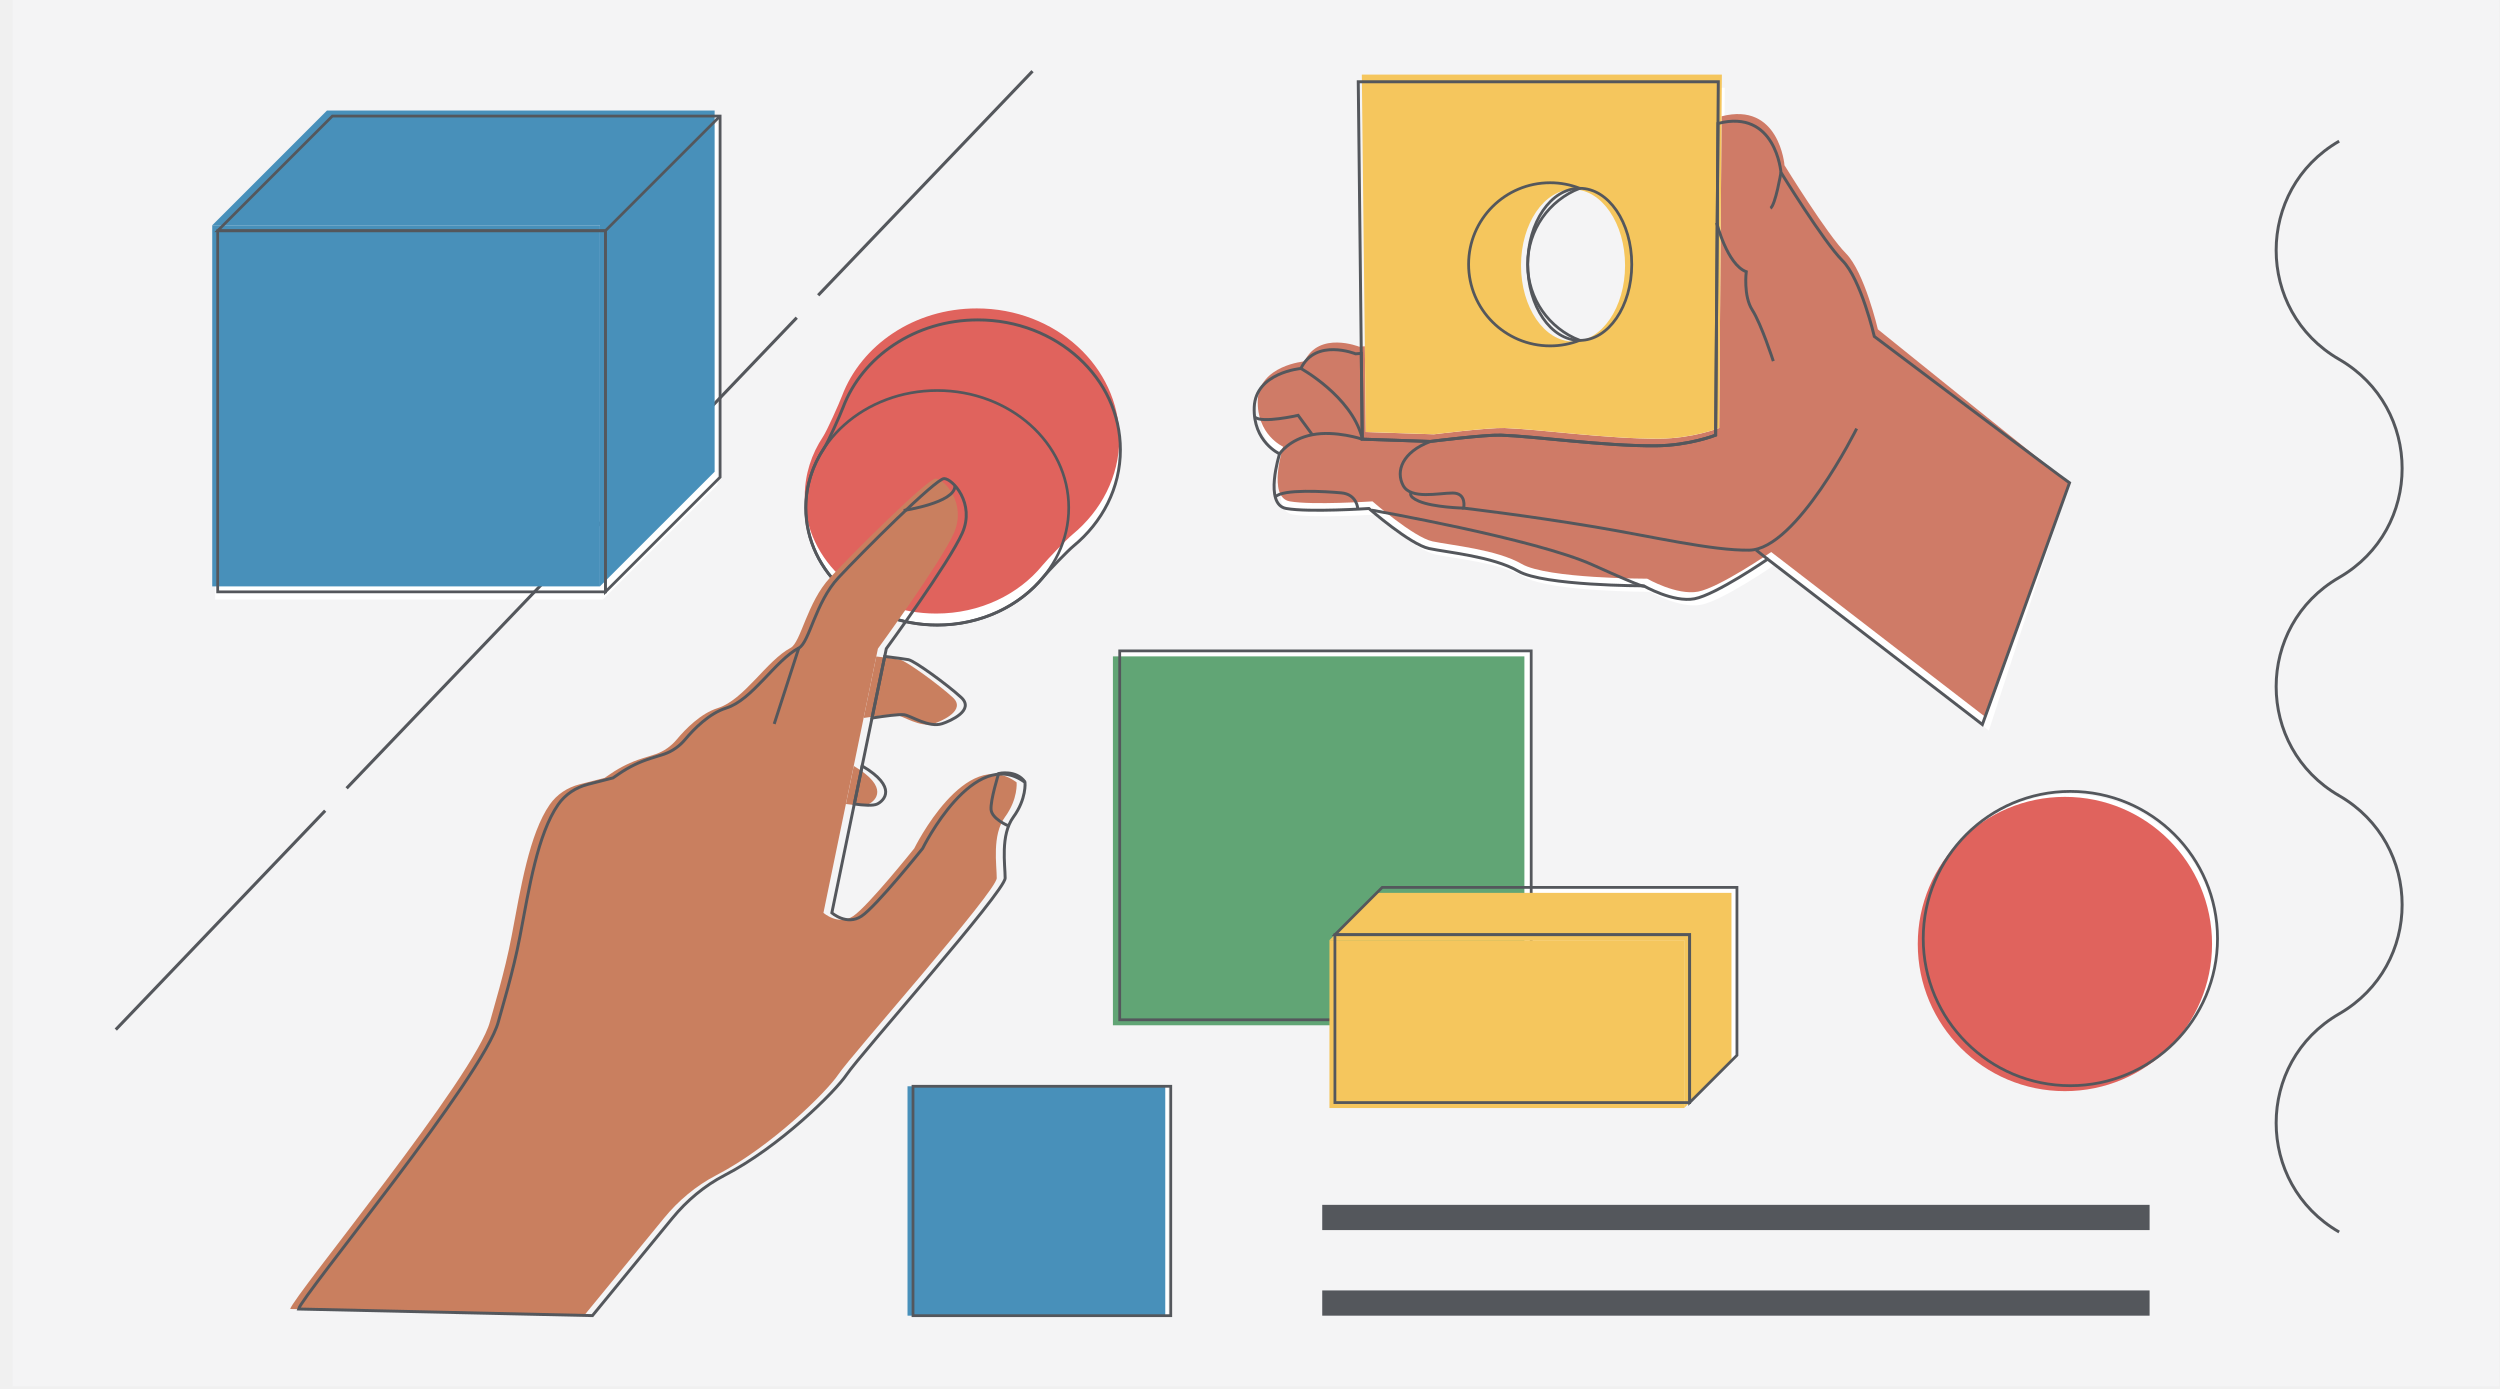
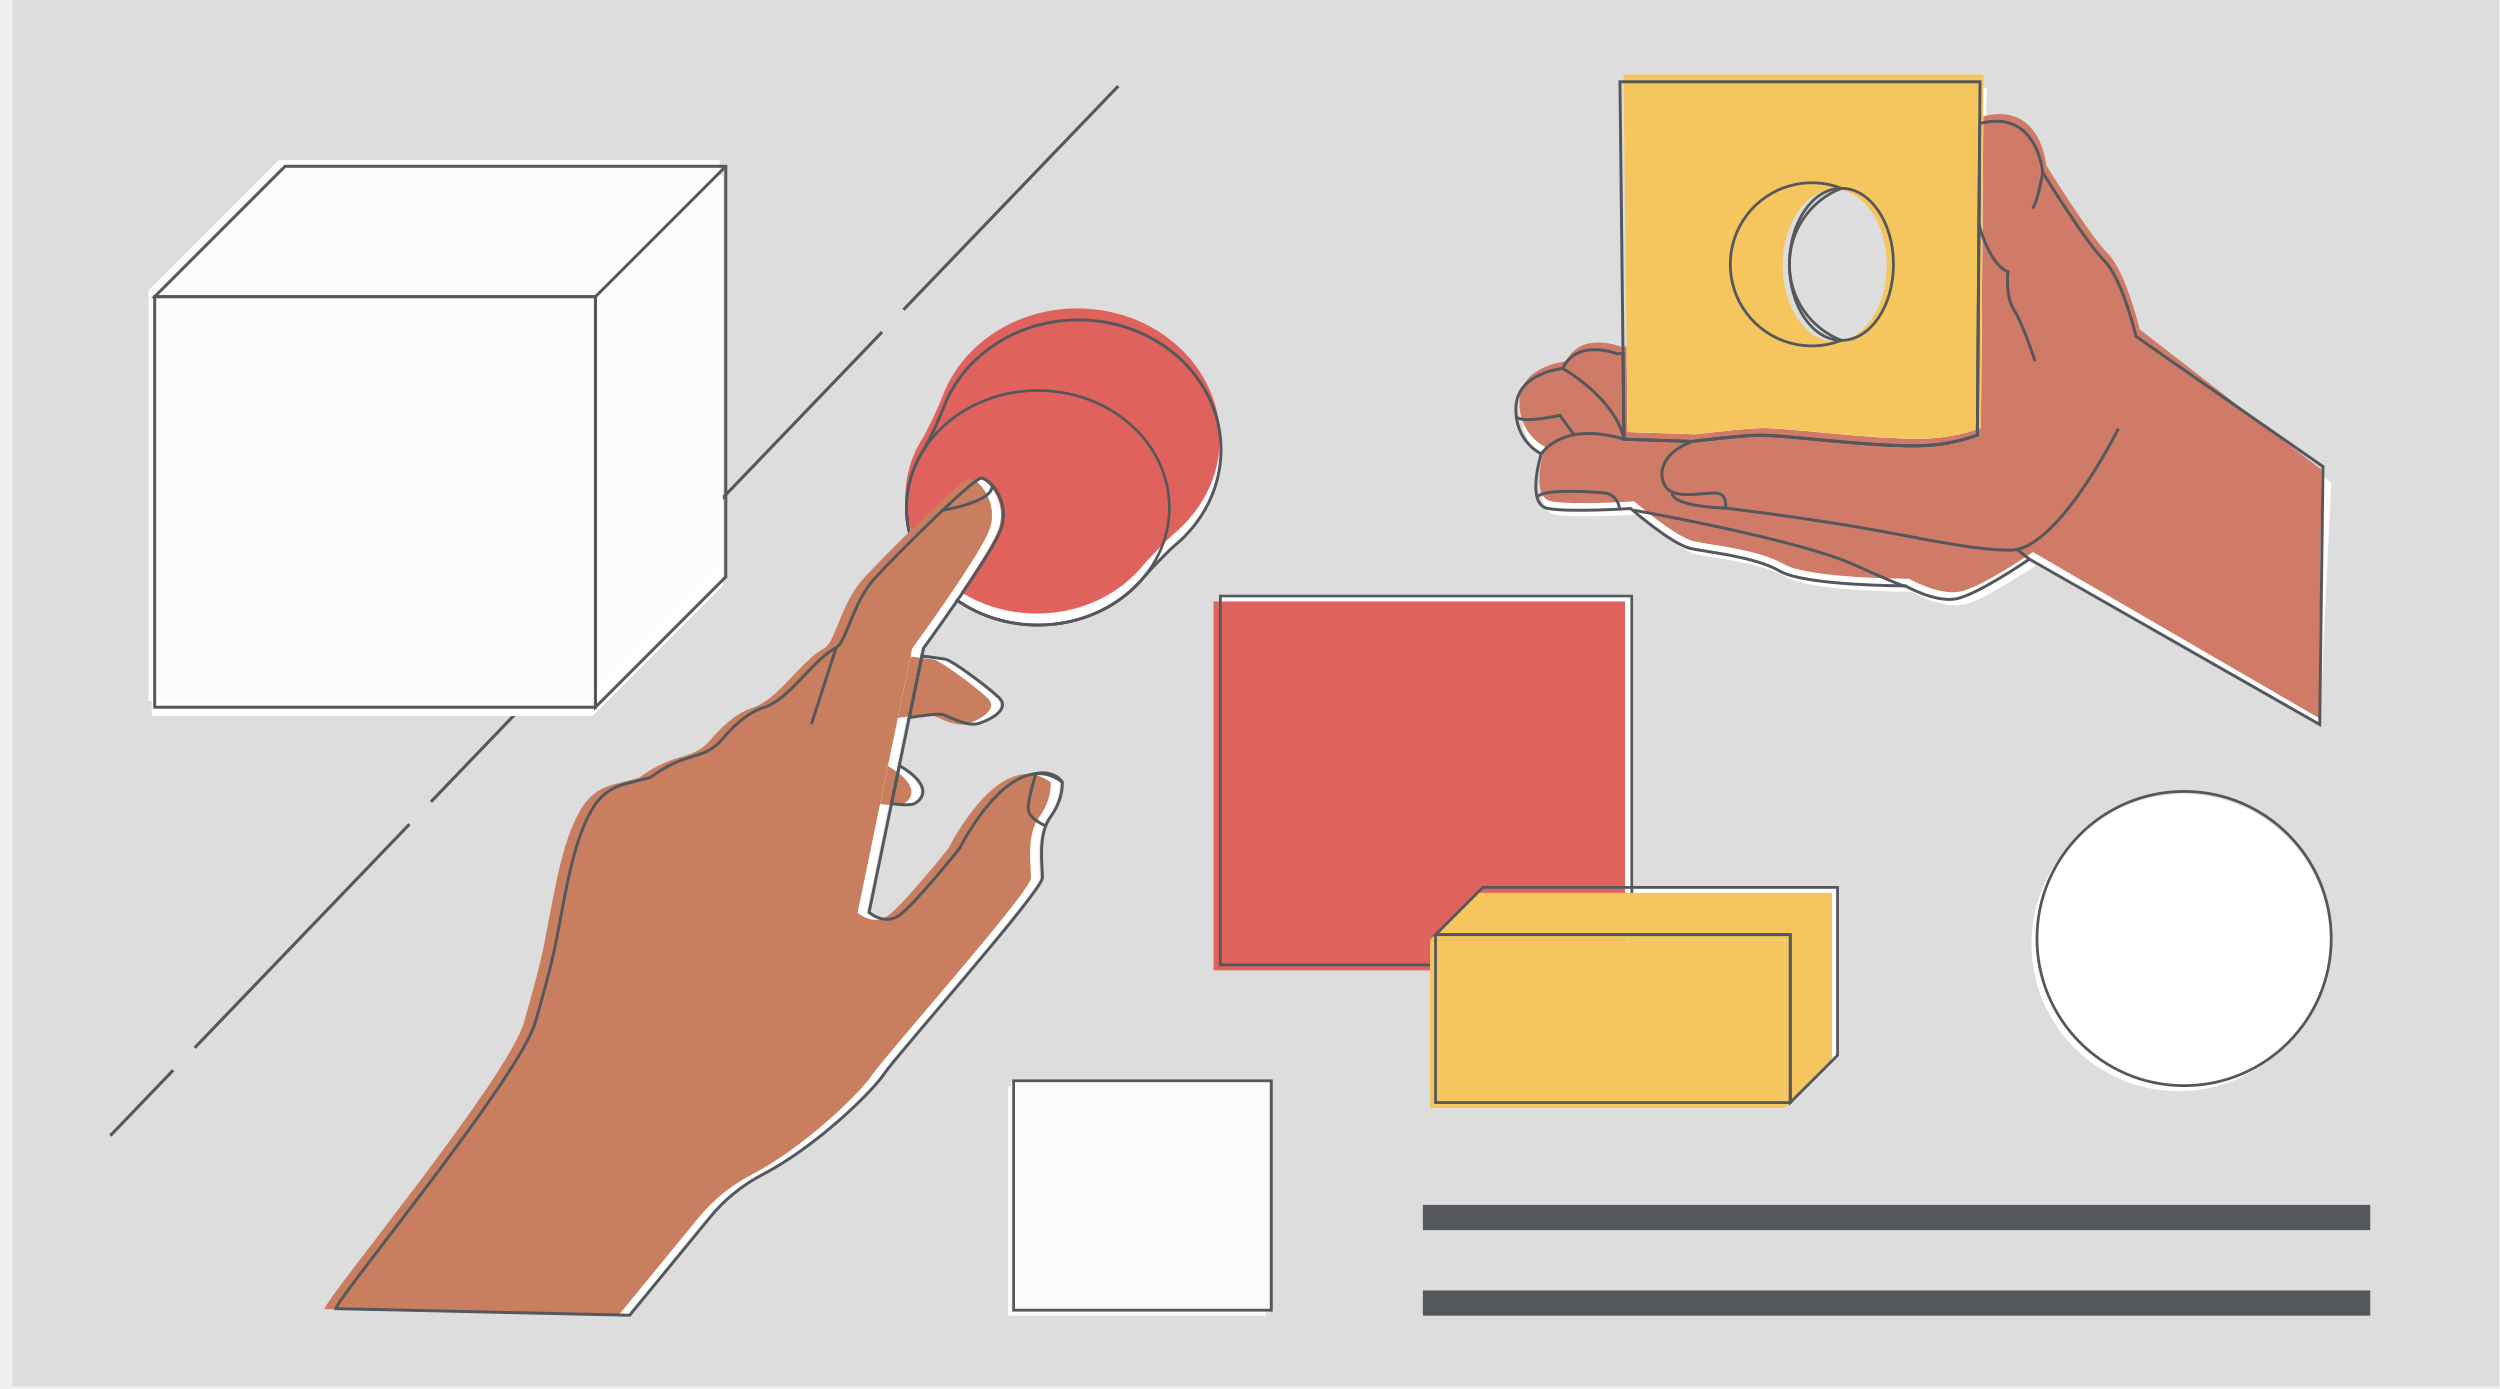
- <svg xmlns="http://www.w3.org/2000/svg" version="1.1" x="0px" y="0px" viewBox="0 0 841.89 467.72" style="enable-background:new 0 0 841.89 467.72;" xml:space="preserve">
-   <style type="text/css">
- 	.st0{fill:#F4F4F5;}
- 	.st1{fill:#FFFFFF;}
- 	.st2{fill:#61A575;}
- 	.st3{fill:none;stroke:#54575C;stroke-width:0.937;stroke-miterlimit:10;}
- 	.st4{fill:#4890BA;}
- 	.st5{fill:#F5C65D;}
- 	.st6{fill:#E0635D;}
- 	.st7{fill:none;stroke:#54575C;stroke-width:1.044;stroke-miterlimit:10;stroke-dasharray:104.428,10.443;}
- 	.st8{fill:#CF7B67;}
- 	.st9{fill:none;stroke:#54575C;stroke-width:0.998;stroke-miterlimit:10;}
- 	.st10{fill:none;stroke:#54575C;stroke-width:0.91;stroke-miterlimit:10;}
- 	.st11{fill:#C97F5F;}
- 	.st12{fill:#303038;}
- 	.st13{fill:#C3E1CC;}
- 	.st14{fill:none;stroke:#C3E1CC;stroke-width:1.012;stroke-miterlimit:10;}
- 	.st15{fill:#FFD600;}
- 	.st16{fill:#F7AB19;}
- 	.st17{fill:#C67F16;}
- 	.st18{fill:#FFEBC5;}
- 	.st19{fill:#E4C399;}
- 	.st20{fill:#36311C;}
- 	.st21{fill:none;stroke:#54575C;stroke-linejoin:round;stroke-miterlimit:10;}
- 	.st22{fill:#DCEFFA;}
- 	.st23{fill:none;stroke:#54575C;stroke-miterlimit:10;}
- 	.st24{fill:#235485;}
- 	.st25{fill:#F0EDE6;}
- 	.st26{fill:none;stroke:#FFB62E;stroke-width:1.299;stroke-miterlimit:10;}
- 	.st27{fill:#005EA2;}
- 	.st28{clip-path:url(#SVGID_2_);fill:none;}
- 	.st29{clip-path:url(#SVGID_2_);fill:#58B4FF;}
- 	.st30{clip-path:url(#SVGID_2_);}
- 	.st31{fill:none;stroke:#2491FF;stroke-width:1.283;stroke-miterlimit:10;}
- 	.st32{fill:#58B4FF;}
- 	.st33{fill:#CFE8FF;}
- 	.st34{fill:#0B4778;}
- 	.st35{fill:#E8F5FF;}
- 	.st36{fill:#2491FF;}
- 	.st37{opacity:0.28;fill:#2491FF;}
- 	.st38{clip-path:url(#SVGID_4_);fill:#E8F5FF;}
- 	.st39{clip-path:url(#SVGID_4_);fill:#58B4FF;}
- 	.st40{fill:none;}
- 	.st41{clip-path:url(#SVGID_2_);fill:#CFE8FF;}
- 	.st42{clip-path:url(#SVGID_2_);fill:#0B4778;}
- 	.st43{clip-path:url(#SVGID_2_);fill:none;stroke:#0B4778;stroke-width:2.566;stroke-miterlimit:10;}
- 	.st44{clip-path:url(#SVGID_2_);fill:#005EA2;}
- 	.st45{clip-path:url(#SVGID_2_);fill:none;stroke:#0B4778;stroke-width:1.283;stroke-miterlimit:10;}
- 	.st46{clip-path:url(#SVGID_2_);fill:#2491FF;}
- 	.st47{fill:#0076D6;}
- 	.st48{fill:#112F4E;}
- 	.st49{clip-path:url(#SVGID_6_);fill:#CFE8FF;}
- 	.st50{clip-path:url(#SVGID_6_);}
- 	.st51{fill:none;stroke:#2491FF;stroke-width:1.393;stroke-miterlimit:10;}
- 	.st52{opacity:0.43;fill:#005EA2;}
- 	.st53{fill:#2491FF;stroke:#A1D3FF;stroke-width:0.25;stroke-miterlimit:10;}
- 	.st54{fill:none;stroke:#54575C;stroke-width:1.066;stroke-miterlimit:10;}
- 	.st55{fill:#54575C;}
- 	.st56{fill:none;stroke:#DCEFFA;stroke-width:2.377;stroke-linecap:round;stroke-linejoin:round;stroke-miterlimit:10;}
- 	.st57{fill:#54575C;stroke:#DCEFFA;stroke-width:0.266;stroke-miterlimit:10;}
- 	.st58{fill:#F0A58B;}
- 	.st59{clip-path:url(#SVGID_8_);}
- 	.st60{clip-path:url(#SVGID_8_);fill:#54575C;}
- 	.st61{clip-path:url(#SVGID_10_);fill:#FFFFFF;}
- 	.st62{clip-path:url(#SVGID_10_);}
- 	.st63{clip-path:url(#SVGID_10_);fill:#54575C;}
- 	.st64{clip-path:url(#SVGID_10_);fill:none;stroke:#54575C;stroke-width:1.066;stroke-miterlimit:10;}
- 	.st65{clip-path:url(#SVGID_10_);fill:none;stroke:#54575C;stroke-width:3.197;stroke-miterlimit:10;}
- 	.st66{fill:none;stroke:#54575C;stroke-width:1.376;stroke-miterlimit:10;}
- 	.st67{clip-path:url(#SVGID_12_);fill:#DCEFFA;}
- 	.st68{clip-path:url(#SVGID_12_);fill:#235485;}
- 	.st69{clip-path:url(#SVGID_12_);fill:#4890BA;}
- 	.st70{clip-path:url(#SVGID_12_);}
- 	.st71{clip-path:url(#SVGID_12_);fill:#FFFFFF;}
- 	.st72{clip-path:url(#SVGID_12_);fill:none;stroke:#FFFFFF;stroke-width:1.792;stroke-miterlimit:10;}
- </style>
-   <g id="Layer_1">
- </g>
-   <g id="Layer_2">
- </g>
-   <g id="Layer_3">
-     <rect x="4.27" y="-0.29" class="st0" width="837.35" height="467.15" />
-     <rect x="376.71" y="219.05" class="st1" width="138.57" height="124.23" />
-     <rect x="306.6" y="365.81" class="st1" width="86.8" height="77.25" />
-     <g>
-       <polygon class="st1" points="465.11,298.69 449.18,314.62 465.11,314.62 568.63,314.62 568.63,355.23 568.63,371.16     584.56,355.23 584.56,298.69   " />
-       <polygon class="st1" points="465.11,314.62 449.18,314.62 449.18,371.16 568.63,371.16 568.63,355.23 568.63,314.62   " />
-     </g>
-     <circle class="st1" cx="696.85" cy="316.91" r="49.55" />
-     <g>
-       <polygon class="st1" points="111.08,41.66 72.45,80.28 111.08,80.28 203.02,80.28 203.02,163.27 203.02,201.9 241.64,163.27     241.64,41.66   " />
-       <polygon class="st1" points="111.08,80.28 72.45,80.28 72.45,201.9 203.02,201.9 203.02,163.27 203.02,80.28   " />
-     </g>
-     <g>
-       <path class="st1" d="M633.38,115.34c0,0-4.49-19.31-10.78-25.6c-6.29-6.29-20.66-29.64-20.66-29.64s-1.74-21.52-21.21-16.5    l-0.79,104.97c0,0-8.87,3.51-20.21,3.59c-17.22,0.12-40.72-3.21-52.09-3.59c-5.39-0.18-23.77,2.12-23.77,2.12l-22.94-0.77    l-0.32-28.88l-1.92,0.14c0,0-13.47-5.39-18.41,4.94c0,0-15.27,1.35-15.72,13.02c-0.45,11.68,8.53,15.72,8.53,15.72    s-5.39,17.07,2.25,18.41s27.84,0,27.84,0s13.92,12.13,20.21,13.47s21.56,2.69,30.09,7.63c8.53,4.94,42.21,4.94,42.21,4.94    s9.94,5.71,17.13,4.36s24.64-13.34,24.64-13.34l72.3,55.69l27.16-83.42C694.22,160.8,633.38,115.34,633.38,115.34z" />
-       <path class="st1" d="M459.58,29.56l1.02,91.47l0.32,28.88l22.94,0.77c0,0,18.38-2.3,23.77-2.12c11.37,0.38,34.87,3.72,52.09,3.59    c11.34-0.08,20.21-3.59,20.21-3.59l0.79-104.97l0.11-14.04H459.58z" />
-     </g>
-     <path class="st1" d="M377.29,151.47c0-24.16-21.5-43.74-48.01-43.74c-21.04,0-38.91,12.33-45.39,29.5   c-1.02,2.69-5.12,11.81-6.36,13.66c-3.92,5.89-6.17,12.76-6.17,20.11c0,21.81,19.82,39.49,44.27,39.49   c14.73,0,27.77-6.42,35.82-16.29c1.56-1.92,8.18-8.78,10.03-10.3C371.19,175.9,377.29,164.34,377.29,151.47z" />
-     <rect x="374.78" y="221.04" class="st2" width="138.57" height="124.23" />
-     <rect x="377.07" y="219.19" class="st3" width="138.57" height="124.23" />
-     <rect x="305.61" y="365.81" class="st4" width="86.8" height="77.25" />
-     <g>
-       <polygon class="st5" points="463.63,300.67 447.7,316.6 463.63,316.6 567.15,316.6 567.15,357.22 567.15,373.14 583.08,357.22     583.08,300.67   " />
-       <polygon class="st5" points="463.63,316.6 447.7,316.6 447.7,373.14 567.15,373.14 567.15,357.22 567.15,316.6   " />
-     </g>
-     <circle class="st6" cx="695.37" cy="317.9" r="49.55" />
-     <line class="st7" x1="347.71" y1="23.97" x2="38.99" y2="346.72" />
-     <g>
-       <polygon class="st4" points="110.09,37.23 71.47,75.86 110.09,75.86 202.03,75.86 202.03,158.85 202.03,197.47 240.66,158.85     240.66,37.23   " />
-       <polygon class="st4" points="110.09,75.86 71.47,75.86 71.47,197.47 202.03,197.47 202.03,158.85 202.03,75.86   " />
-     </g>
-     <g>
-       <path class="st8" d="M632.39,110.91c0,0-4.49-19.31-10.78-25.6c-6.29-6.29-20.66-29.64-20.66-29.64s-1.74-21.52-21.21-16.5    l-0.79,104.97c0,0-8.87,3.51-20.21,3.59c-17.22,0.12-40.72-3.21-52.09-3.59c-5.39-0.18-23.77,2.12-23.77,2.12l-22.94-0.77    l-0.32-28.88l-1.92,0.14c0,0-13.47-5.39-18.41,4.94c0,0-15.27,1.35-15.72,13.02c-0.45,11.68,8.53,15.72,8.53,15.72    s-5.39,17.07,2.25,18.41s27.84,0,27.84,0s13.92,12.13,20.21,13.47s21.56,2.69,30.09,7.63c8.53,4.94,42.21,4.94,42.21,4.94    s9.94,5.71,17.13,4.36s24.64-13.34,24.64-13.34l72.3,55.69l28.15-78.99C694.22,160.8,632.39,110.91,632.39,110.91z" />
-       <path class="st5" d="M458.6,25.13l1.02,91.47l0.32,28.88l22.94,0.77c0,0,18.38-2.3,23.77-2.12c11.37,0.38,34.87,3.72,52.09,3.59    c11.34-0.08,20.21-3.59,20.21-3.59l0.79-104.97l0.11-14.04H458.6z" />
-     </g>
-     <path class="st6" d="M376.94,147.6c0-24.16-21.5-43.74-48.01-43.74c-21.04,0-38.91,12.33-45.39,29.5   c-1.02,2.69-5.12,11.81-6.36,13.66c-3.92,5.89-6.17,12.76-6.17,20.11c0,21.81,19.82,39.49,44.27,39.49   c14.73,0,27.77-6.42,35.82-16.29c1.56-1.92,8.18-8.78,10.03-10.3C370.84,172.03,376.94,160.47,376.94,147.6z" />
-     <path class="st9" d="M377.29,151.47c0-24.16-21.5-43.74-48.01-43.74c-21.04,0-38.91,12.33-45.39,29.5   c-1.02,2.69-5.12,11.81-6.36,13.66c-3.92,5.89-6.17,12.76-6.17,20.11c0,21.81,19.82,39.49,44.27,39.49   c14.73,0,27.77-6.42,35.82-16.29c1.56-1.92,8.18-8.78,10.03-10.3C371.19,175.9,377.29,164.34,377.29,151.47z" />
-     <ellipse class="st10" cx="315.63" cy="171" rx="44.27" ry="39.49" />
-     <g>
-       <path class="st11" d="M292.62,270.74c2.13-1.06,7.06-5.57-5.11-12.81l-2.64,12.82C287.82,271.17,291.22,271.44,292.62,270.74z" />
-       <path class="st11" d="M301.69,240.7c2.42,0.4,8.27,4.44,12.7,3.02c2.88-0.92,11.12-4.59,6.45-8.87    c-4.84-4.44-15.73-12.3-17.74-12.7c-1.13-0.23-4.89-0.7-8-1.08l-4.27,20.72C294.85,241.18,300.14,240.44,301.69,240.7z" />
-       <path class="st11" d="M342.35,263.47c-17.24-12.79-34.47,22.24-34.47,22.24s-15.57,19.46-20.57,22.8    c-5,3.34-10.01-1.11-10.01-1.11l7.56-36.65l2.64-12.82l3.33-16.13l4.27-20.72l0.54-2.64c0,0,21.13-28.91,25.58-38.92    c4.45-10.01-3.34-18.35-6.12-18.35c-2.78,0-27.8,25.02-35.58,33.36c-7.78,8.34-9.79,21.8-13.29,23.65    c-8.1,4.29-15.62,17.49-24.52,20.27c-5.73,1.79-10.88,7.06-13.82,10.58c-1.87,2.24-4.3,3.96-7.06,4.93l-4.63,1.46    c-3.7,1.17-7.2,2.87-10.41,5.05l-2.2,1.5l-8.44,2.16c-4.03,1.03-7.64,3.39-10.01,6.8c-6.89,9.92-9.76,27.94-12.87,44.4    c-2.26,11.97-6.25,24.89-7.28,28.75c-4.87,18.23-66.16,92.29-67.27,96.74l98.96,2.22l26.94-32.84    c4.85-5.91,10.78-10.89,17.57-14.42c18.6-9.65,37.27-28.18,41.1-33.92c4.45-6.67,53.37-61.71,53.37-66.16s-1.67-14.46,2.78-20.57    C342.91,269.03,342.35,263.47,342.35,263.47z" />
-     </g>
-     <g>
-       <path class="st23" d="M631.19,113.31c0,0-4.49-19.31-10.78-25.6c-6.29-6.29-20.66-29.64-20.66-29.64s-1.74-21.52-21.21-16.5    l-0.79,104.97c0,0-8.87,3.51-20.21,3.59c-17.22,0.12-40.72-3.21-52.09-3.59c-5.39-0.18-23.77,2.12-23.77,2.12l-22.94-0.77    l-0.32-28.88l-1.92,0.14c0,0-13.47-5.39-18.41,4.94c0,0-15.27,1.35-15.72,13.02c-0.45,11.68,8.53,15.72,8.53,15.72    s-5.39,17.07,2.25,18.41s27.84,0,27.84,0s13.92,12.13,20.21,13.47s21.56,2.69,30.09,7.63c8.53,4.94,42.21,4.94,42.21,4.94    s9.94,5.71,17.13,4.36s24.64-13.34,24.64-13.34l72.3,55.69l29.35-81.39C694.22,160.8,631.19,113.31,631.19,113.31z" />
-       <path class="st23" d="M457.4,27.54l1.02,91.47l0.32,28.88l22.94,0.77c0,0,18.38-2.3,23.77-2.12c11.37,0.38,34.87,3.72,52.09,3.59    c11.34-0.08,20.21-3.59,20.21-3.59l0.79-104.97l0.11-14.04H457.4z" />
-     </g>
-     <g>
-       <path class="st5" d="M512.21,89.39c0-11.66,7.27-21.62,17.52-25.61c-3.09-1.2-6.44-1.87-9.95-1.87    c-15.17,0-27.47,12.3-27.47,27.47s12.3,27.47,27.47,27.47c3.51,0,6.87-0.67,9.95-1.87C519.48,111.01,512.21,101.05,512.21,89.39z" />
-       <ellipse class="st0" cx="529.73" cy="89.39" rx="17.52" ry="25.61" />
-     </g>
-     <rect x="307.46" y="365.81" class="st3" width="86.8" height="77.25" />
-     <g>
-       <polygon class="st3" points="465.47,298.83 449.54,314.76 465.47,314.76 569,314.76 569,355.37 569,371.3 584.93,355.37     584.93,298.83   " />
-       <polygon class="st3" points="465.47,314.76 449.54,314.76 449.54,371.3 569,371.3 569,355.37 569,314.76   " />
-     </g>
-     <circle class="st3" cx="697.21" cy="316.06" r="49.55" />
-     <g>
-       <path class="st23" d="M295.45,270.74c2.13-1.06,7.06-5.57-5.11-12.81l-2.64,12.82C290.64,271.17,294.05,271.44,295.45,270.74z" />
-       <path class="st23" d="M304.52,240.7c2.42,0.4,8.27,4.44,12.7,3.02c2.88-0.92,11.12-4.59,6.45-8.87    c-4.84-4.44-15.73-12.3-17.74-12.7c-1.13-0.23-4.89-0.7-8-1.08l-4.27,20.72C297.67,241.18,302.96,240.44,304.52,240.7z" />
-       <path class="st23" d="M345.18,263.47c-17.24-12.79-34.47,22.24-34.47,22.24s-15.57,19.46-20.57,22.8    c-5,3.34-10.01-1.11-10.01-1.11l7.56-36.65l2.64-12.82l3.33-16.13l4.27-20.72l0.54-2.64c0,0,21.13-28.91,25.58-38.92    c4.45-10.01-3.34-18.35-6.12-18.35c-2.78,0-27.8,25.02-35.58,33.36c-7.78,8.34-9.79,21.8-13.29,23.65    c-8.1,4.29-15.62,17.49-24.52,20.27c-5.73,1.79-10.88,7.06-13.82,10.58c-1.87,2.24-4.3,3.96-7.06,4.93l-4.63,1.46    c-3.7,1.17-7.2,2.87-10.41,5.05l-2.2,1.5l-8.44,2.16c-4.03,1.03-7.64,3.39-10.01,6.8c-6.89,9.92-9.76,27.94-12.87,44.4    c-2.26,11.97-6.25,24.89-7.28,28.75c-4.87,18.23-66.16,92.29-67.27,96.74l98.96,2.22l26.94-32.84    c4.85-5.91,10.78-10.89,17.57-14.42c18.6-9.65,37.27-28.18,41.1-33.92c4.45-6.67,53.37-61.71,53.37-66.16s-1.67-14.46,2.78-20.57    C345.73,269.03,345.18,263.47,345.18,263.47z" />
-     </g>
-     <rect x="445.27" y="405.74" class="st55" width="278.62" height="8.5" />
-     <rect x="445.27" y="434.56" class="st55" width="278.62" height="8.5" />
-     <line class="st23" x1="269.06" y1="218.04" x2="260.72" y2="243.79" />
-     <path class="st23" d="M339.41,278.03c0,0-5.38-2.26-5.66-5.38c-0.28-3.11,2.55-12.17,2.55-12.17s5.88-1.38,8.88,2.85" />
-     <path class="st23" d="M304.31,171.9c0,0,17.26-2.55,17.26-8.21" />
-     <path class="st23" d="M625.24,144.34c0,0-20.2,40.68-36.13,40.93c-12.58,0.19-32.99-4.64-51.97-7.82   c-23.27-3.9-44.25-6.33-44.25-6.33s1.13-5.09-3.68-5.09s-14.15,2.26-16.7-2.55c-2.55-4.81-0.33-11.22,9.17-14.81" />
-     <path class="st23" d="M492.88,171.11c0,0-10.15-0.23-15.05-2.33c-4.07-1.75-2.5-3.05-2.5-3.05" />
-     <path class="st23" d="M461.98,171.81c0,0,55.02,9.68,74.37,18.42c19.35,8.74,17.15,7.06,17.15,7.06" />
-     <line class="st23" x1="595.26" y1="188.31" x2="591.37" y2="185.22" />
-     <path class="st23" d="M457.2,171.46c0.12-0.35-0.35-5.01-5.48-5.48c-5.13-0.47-20.05-1.4-22.26,1.4" />
-     <path class="st23" d="M458.74,147.89c0,0-9-3.01-16.81-1.49c-7.81,1.52-11.03,6.43-11.03,6.43" />
-     <path class="st23" d="M438.08,124.09c0,0,16.79,9.25,20.52,23.01" />
-     <path class="st23" d="M441.93,146.4l-4.78-6.53c0,0-12.24,2.8-14.57,0.58" />
-     <path class="st23" d="M578.1,75.03c0,0,3.52,14.1,9.96,16.47c0,0-1.02,8.14,2.03,12.89c3.05,4.75,7.08,17.22,7.08,17.22" />
-     <path class="st23" d="M599.75,58.07c0,0-1.86,11.04-3.55,12.06" />
-     <g>
-       <polygon class="st3" points="111.93,39.08 73.31,77.7 111.93,77.7 203.88,77.7 203.88,160.69 203.88,199.31 242.5,160.69     242.5,39.08   " />
-       <polygon class="st3" points="111.93,77.7 73.31,77.7 73.31,199.31 203.88,199.31 203.88,160.69 203.88,77.7   " />
-     </g>
-     <line class="st3" x1="203.88" y1="77.7" x2="242.5" y2="39.08" />
-     <g>
-       <path class="st3" d="M514.46,89.02c0-11.66,7.27-21.62,17.52-25.61c-3.09-1.2-6.44-1.87-9.95-1.87    c-15.17,0-27.47,12.3-27.47,27.47s12.3,27.47,27.47,27.47c3.51,0,6.87-0.67,9.95-1.87C521.73,110.64,514.46,100.68,514.46,89.02z" />
-       <ellipse class="st3" cx="531.98" cy="89.02" rx="17.52" ry="25.61" />
-     </g>
-     <path class="st23" d="M787.72,47.54L787.72,47.54c-28.28,16.33-28.28,57.15,0,73.47l0,0c28.28,16.33,28.28,57.15,0,73.47l0,0   c-28.28,16.33-28.28,57.15,0,73.47l0,0c28.28,16.33,28.28,57.15,0,73.47l0,0c-28.28,16.33-28.28,57.15,0,73.47l0,0" />
+ <svg xmlns="http://www.w3.org/2000/svg" viewBox="0 0 841.89 467.717">
+   <defs>
+     <style>.cls-1{fill:#ddddde;}.cls-2{fill:#fff;}.cls-3{fill:#df635c;}.cls-12,.cls-4,.cls-6,.cls-7,.cls-8{fill:none;stroke:#54575c;stroke-miterlimit:10;}.cls-4{stroke-width:0.937px;}.cls-5{fill:#f5c65d;}.cls-6{stroke-width:1.044px;stroke-dasharray:104.428 10.443;}.cls-7{stroke-width:0.998px;}.cls-8{stroke-width:0.91px;}.cls-9{fill:#fcfcfc;}.cls-10{fill:#54575c;}.cls-11{fill:#c97f5f;}.cls-13{fill:#cf7b67;}</style>
+   </defs>
+   <g id="Layer_3" data-name="Layer 3">
+     <rect class="cls-1" x="4.27" y="-0.287" width="837.346" height="467.151" />
+     <rect class="cls-2" x="411.593" y="200.063" width="138.567" height="124.233" />
+     <polygon class="cls-2" points="498.99 298.691 483.063 314.618 498.99 314.618 602.517 314.618 602.517 355.232 602.517 371.16 618.444 355.232 618.444 298.691 498.99 298.691" />
+     <polygon class="cls-2" points="498.99 314.618 483.063 314.618 483.063 371.16 602.517 371.16 602.517 355.232 602.517 314.618 498.99 314.618" />
+     <path class="cls-2" d="M411.177,151.472c0-24.159-21.495-43.743-48.01-43.743-21.039,0-38.907,12.333-45.392,29.496a137.706,137.706,0,0,1-6.357,13.662,36.136,36.136,0,0,0-6.168,20.111c0,21.812,19.819,39.494,44.267,39.494,14.727,0,27.774-6.417,35.821-16.287,1.565-1.919,8.18-8.776,10.031-10.302C405.076,175.901,411.177,164.338,411.177,151.472Z" />
+     <rect class="cls-3" x="408.659" y="202.546" width="138.567" height="124.233" />
+     <rect class="cls-4" x="410.958" y="200.702" width="138.567" height="124.233" />
+     <polygon class="cls-5" points="497.51 300.674 481.583 316.602 497.51 316.602 601.037 316.602 601.037 357.216 601.037 373.143 616.965 357.216 616.965 300.674 497.51 300.674" />
+     <polygon class="cls-5" points="497.51 316.602 481.583 316.602 481.583 373.143 601.037 373.143 601.037 357.216 601.037 316.602 497.51 316.602" />
+     <line class="cls-6" x1="376.584" y1="28.978" x2="37.17" y2="382.424" />
+     <path class="cls-3" d="M410.823,147.604c0-24.159-21.495-43.743-48.01-43.743-21.039,0-38.907,12.333-45.392,29.496a137.706,137.706,0,0,1-6.357,13.662,36.136,36.136,0,0,0-6.168,20.111c0,21.812,19.819,39.494,44.267,39.494,14.727,0,27.774-6.417,35.821-16.287,1.565-1.919,8.18-8.776,10.031-10.302C404.721,172.032,410.823,160.47,410.823,147.604Z" />
+     <path class="cls-7" d="M411.177,151.472c0-24.159-21.495-43.743-48.01-43.743-21.039,0-38.907,12.333-45.392,29.496a137.706,137.706,0,0,1-6.357,13.662,36.136,36.136,0,0,0-6.168,20.111c0,21.812,19.819,39.494,44.267,39.494,14.727,0,27.774-6.417,35.821-16.287,1.565-1.919,8.18-8.776,10.031-10.302C405.076,175.901,411.177,164.338,411.177,151.472Z" />
+     <ellipse class="cls-8" cx="349.517" cy="170.998" rx="44.267" ry="39.494" />
+     <rect class="cls-2" x="340.482" y="364.318" width="86.804" height="77.247" />
+     <rect class="cls-9" x="339.495" y="365.809" width="86.804" height="77.247" />
+     <rect class="cls-4" x="341.339" y="363.965" width="86.804" height="77.247" />
+     <polygon class="cls-4" points="499.355 298.83 483.427 314.757 499.355 314.757 602.882 314.757 602.882 355.372 602.882 371.299 618.809 355.372 618.809 298.83 499.355 298.83" />
+     <polygon class="cls-4" points="499.355 314.757 483.427 314.757 483.427 371.299 602.882 371.299 602.882 355.372 602.882 314.757 499.355 314.757" />
+     <circle class="cls-2" cx="735.144" cy="316.907" r="49.546" />
+     <circle class="cls-2" cx="733.664" cy="317.905" r="49.546" />
+     <circle class="cls-4" cx="735.508" cy="316.06" r="49.546" />
+     <rect class="cls-10" x="479.157" y="405.743" width="319.036" height="8.498" />
+     <rect class="cls-10" x="479.157" y="434.558" width="319.036" height="8.498" />
+     <path class="cls-2" d="M307.157,270.741c2.129-1.065,7.06-5.566-5.114-12.813l-2.643,12.816C302.355,271.173,305.762,271.438,307.157,270.741Z" />
+     <path class="cls-2" d="M316.229,240.702c2.419.403,8.266,4.435,12.701,3.024,2.882-.917,11.118-4.593,6.451-8.871-4.839-4.435-15.725-12.298-17.741-12.701-1.126-.225-4.891-.702-7.997-1.079l-4.273,20.721C309.386,241.181,314.676,240.443,316.229,240.702Z" />
+     <path class="cls-2" d="M356.889,263.473c-17.236-12.788-34.471,22.239-34.471,22.239s-15.567,19.459-20.571,22.795c-5.004,3.336-10.008-1.112-10.008-1.112l7.56-36.652,2.643-12.816,3.327-16.132,4.273-20.721.544-2.637s21.127-28.911,25.575-38.919c4.448-10.008-3.336-18.347-6.116-18.347-2.78,0-27.799,25.019-35.583,33.359-7.784,8.34-9.792,21.801-13.291,23.653-8.104,4.29-15.621,17.49-24.516,20.27-5.732,1.791-10.884,7.057-13.823,10.576a16.202,16.202,0,0,1-7.062,4.927l-4.634,1.461a39.616,39.616,0,0,0-10.406,5.051l-2.201,1.501-8.441,2.164a17.385,17.385,0,0,0-10.014,6.805c-6.893,9.922-9.76,27.939-12.866,44.405-2.259,11.974-6.249,24.887-7.279,28.747-4.866,18.235-66.162,92.293-67.274,96.741l98.965,2.224,26.944-32.837a56.521,56.521,0,0,1,17.573-14.415c18.603-9.65,37.275-28.176,41.105-33.921,4.448-6.672,53.375-61.714,53.375-66.162s-1.668-14.456,2.78-20.571C357.445,269.033,356.889,263.473,356.889,263.473Z" />
+     <path class="cls-11" d="M304.122,270.741c2.129-1.065,7.06-5.566-5.114-12.813l-2.643,12.816C299.321,271.173,302.728,271.438,304.122,270.741Z" />
+     <path class="cls-11" d="M313.195,240.702c2.419.403,8.266,4.435,12.701,3.024,2.882-.917,11.118-4.593,6.451-8.871-4.839-4.435-15.725-12.298-17.741-12.701-1.126-.225-4.891-.702-7.997-1.079l-4.273,20.721C306.352,241.181,311.642,240.443,313.195,240.702Z" />
+     <path class="cls-11" d="M353.855,263.473c-17.236-12.788-34.471,22.239-34.471,22.239s-15.567,19.459-20.571,22.795c-5.004,3.336-10.008-1.112-10.008-1.112l7.56-36.652,2.643-12.816,3.327-16.132,4.273-20.721.544-2.637s21.127-28.911,25.575-38.919c4.448-10.008-3.336-18.347-6.116-18.347-2.78,0-27.799,25.019-35.583,33.359-7.784,8.34-9.792,21.801-13.291,23.653-8.104,4.29-15.621,17.49-24.516,20.27-5.732,1.791-10.884,7.057-13.823,10.576a16.202,16.202,0,0,1-7.062,4.927l-4.634,1.461a39.616,39.616,0,0,0-10.406,5.051l-2.201,1.501-8.441,2.164a17.385,17.385,0,0,0-10.014,6.805c-6.893,9.922-9.76,27.939-12.866,44.405-2.259,11.974-6.249,24.887-7.279,28.747-4.866,18.235-66.162,92.293-67.274,96.741l98.965,2.224,26.944-32.837a56.521,56.521,0,0,1,17.573-14.415c18.603-9.65,37.275-28.176,41.105-33.921,4.448-6.672,53.375-61.714,53.375-66.162s-1.668-14.456,2.78-20.571C354.411,269.033,353.855,263.473,353.855,263.473Z" />
+     <path class="cls-12" d="M307.984,270.597c2.129-1.065,7.06-5.566-5.114-12.813L300.226,270.6C303.183,271.029,306.589,271.294,307.984,270.597Z" />
+     <path class="cls-12" d="M317.056,240.558c2.419.403,8.266,4.435,12.701,3.024,2.882-.917,11.118-4.593,6.451-8.871-4.839-4.435-15.725-12.298-17.741-12.701-1.126-.225-4.891-.702-7.997-1.079L306.197,241.652C310.214,241.037,315.503,240.299,317.056,240.558Z" />
+     <path class="cls-12" d="M357.717,263.329c-17.236-12.788-34.471,22.239-34.471,22.239s-15.567,19.459-20.571,22.795c-5.004,3.336-10.008-1.112-10.008-1.112L300.226,270.6l2.643-12.816,3.327-16.132,4.273-20.721.544-2.637s21.127-28.911,25.575-38.919c4.448-10.008-3.336-18.347-6.116-18.347-2.78,0-27.799,25.019-35.583,33.359-7.784,8.34-9.792,21.801-13.291,23.653-8.104,4.29-15.621,17.49-24.516,20.27-5.732,1.791-10.884,7.057-13.823,10.576a16.202,16.202,0,0,1-7.062,4.927l-4.634,1.461a39.616,39.616,0,0,0-10.406,5.051l-2.201,1.501-8.441,2.164a17.385,17.385,0,0,0-10.014,6.805c-6.893,9.922-9.76,27.939-12.866,44.405-2.259,11.974-6.249,24.887-7.279,28.747-4.866,18.235-66.162,92.293-67.274,96.741l98.965,2.224,26.944-32.837a56.521,56.521,0,0,1,17.573-14.415c18.603-9.65,37.275-28.176,41.105-33.921,4.448-6.672,53.375-61.714,53.375-66.162s-1.668-14.456,2.78-20.571C358.273,268.889,357.717,263.329,357.717,263.329Z" />
+     <line class="cls-12" x1="281.6" y1="218.041" x2="273.257" y2="243.79" />
+     <path class="cls-12" d="M351.946,278.029s-5.377-2.264-5.66-5.377,2.547-12.17,2.547-12.17,5.882-1.38,8.884,2.848" />
+     <path class="cls-12" d="M316.852,171.899s17.264-2.547,17.264-8.207" />
+     <polygon class="cls-2" points="95.024 58.937 51.117 102.844 95.024 102.844 199.545 102.844 199.545 197.187 199.545 241.094 243.452 197.187 243.452 58.937 95.024 58.937" />
+     <polygon class="cls-2" points="95.024 102.844 51.117 102.844 51.117 241.094 199.545 241.094 199.545 197.187 199.545 102.844 95.024 102.844" />
+     <polygon class="cls-9" points="93.903 53.902 49.996 97.81 93.903 97.81 198.423 97.81 198.423 192.152 198.423 236.06 242.331 192.152 242.331 53.902 93.903 53.902" />
+     <polygon class="cls-9" points="93.903 97.81 49.996 97.81 49.996 236.06 198.423 236.06 198.423 192.152 198.423 97.81 93.903 97.81" />
+     <polygon class="cls-12" points="95.999 55.999 52.092 99.906 95.999 99.906 200.52 99.906 200.52 194.249 200.52 238.156 244.427 194.249 244.427 55.999 95.999 55.999" />
+     <polygon class="cls-12" points="95.999 99.906 52.092 99.906 52.092 238.156 200.52 238.156 200.52 194.249 200.52 99.906 95.999 99.906" />
+     <line class="cls-12" x1="200.52" y1="99.906" x2="244.427" y2="55.999" />
+     <path class="cls-2" d="M721.516,115.336S717.025,96.025,710.738,89.738c-6.287-6.287-20.658-29.639-20.658-29.639s-1.735-21.52-21.213-16.501l-.792,104.97a61.927,61.927,0,0,1-20.209,3.593c-17.222.123-40.723-3.209-52.093-3.593-5.387-.182-23.767,2.12-23.767,2.12l-22.938-.773-.323-28.882-1.922.141s-13.472-5.389-18.412,4.94c0,0-15.269,1.347-15.718,13.023-.449,11.676,8.532,15.718,8.532,15.718s-5.389,17.065,2.245,18.412,27.843,0,27.843,0,13.922,12.125,20.209,13.472,21.556,2.694,30.088,7.634c8.532,4.94,42.213,4.94,42.213,4.94s9.941,5.71,17.126,4.363S685.59,190.332,685.59,190.332l95.588,53.662,3.877-81.394C782.36,160.803,721.516,115.336,721.516,115.336Z" />
+     <path class="cls-2" d="M547.722,29.561l1.024,91.472.323,28.882,22.938.773s18.38-2.302,23.767-2.12c11.37.383,34.871,3.716,52.093,3.593a61.927,61.927,0,0,0,20.209-3.593l.792-104.97.106-14.036Z" />
+     <path class="cls-13" d="M720.53,110.907s-4.491-19.31-10.778-25.598C703.465,79.022,689.094,55.67,689.094,55.67S687.359,34.151,667.881,39.169l-.792,104.97a61.926,61.926,0,0,1-20.209,3.593c-17.222.123-40.723-3.209-52.093-3.593-5.387-.182-23.767,2.12-23.767,2.12l-22.938-.773-.323-28.882-1.922.141s-13.472-5.389-18.412,4.94c0,0-15.269,1.347-15.718,13.023-.449,11.676,8.532,15.718,8.532,15.718s-5.389,17.065,2.245,18.412,27.843,0,27.843,0,13.922,12.125,20.209,13.472,21.556,2.694,30.088,7.634c8.532,4.94,42.213,4.94,42.213,4.94s9.941,5.71,17.126,4.363,24.638-13.344,24.638-13.344l96.283,55.876.889-83.672C779.08,156.311,720.53,110.907,720.53,110.907Z" />
+     <path class="cls-5" d="M546.736,25.133l1.024,91.472.323,28.882,22.938.773s18.38-2.302,23.767-2.12c11.37.383,34.871,3.716,52.093,3.593a61.926,61.926,0,0,0,20.209-3.593l.792-104.97.106-14.036Z" />
+     <path class="cls-12" d="M719.327,113.312S714.837,94.001,708.549,87.714c-6.287-6.287-20.658-29.639-20.658-29.639s-1.735-21.52-21.213-16.501l-.792,104.97a61.927,61.927,0,0,1-20.209,3.593c-17.222.123-40.723-3.209-52.093-3.593C588.198,146.362,569.818,148.664,569.818,148.664l-22.938-.773-.323-28.882-1.922.141s-13.472-5.389-18.412,4.94c0,0-15.269,1.347-15.718,13.023-.449,11.676,8.532,15.718,8.532,15.718s-5.389,17.065,2.245,18.412,27.843,0,27.843,0,13.922,12.125,20.209,13.472,21.556,2.694,30.088,7.634c8.532,4.94,42.213,4.94,42.213,4.94s9.941,5.71,17.126,4.363S683.401,188.308,683.401,188.308l97.777,55.686,1.098-86.889C779.581,155.308,719.327,113.312,719.327,113.312Z" />
+     <path class="cls-12" d="M545.533,27.537l1.024,91.472.323,28.882,22.938.773s18.38-2.302,23.767-2.12c11.37.383,34.871,3.716,52.093,3.593a61.927,61.927,0,0,0,20.209-3.593l.792-104.97.106-14.036Z" />
+     <path class="cls-5" d="M600.346,89.392a27.478,27.478,0,0,1,17.52-25.607,27.475,27.475,0,1,0,0,51.214A27.478,27.478,0,0,1,600.346,89.392Z" />
+     <ellipse class="cls-1" cx="617.866" cy="89.392" rx="17.52" ry="25.607" />
+     <path class="cls-12" d="M713.377,144.336s-20.202,40.685-36.13,40.927c-12.584.191-32.994-4.636-51.974-7.818-23.272-3.902-44.25-6.333-44.25-6.333s1.132-5.094-3.679-5.094-14.151,2.264-16.698-2.547-.335-11.217,9.172-14.806" />
+     <path class="cls-12" d="M581.023,171.112s-10.154-.234-15.05-2.332c-4.072-1.745-2.497-3.045-2.497-3.045" />
+     <path class="cls-12" d="M550.12,171.811s55.021,9.675,74.371,18.418,17.145,7.061,17.145,7.061" />
+     <line class="cls-12" x1="683.401" y1="188.308" x2="679.512" y2="185.216" />
+     <path class="cls-12" d="M545.341,171.461a5.637,5.637,0,0,0-5.479-5.479c-5.129-.466-20.05-1.399-22.265,1.399" />
+     <path class="cls-12" d="M546.881,147.891s-9-3.008-16.81-1.492-11.033,6.432-11.033,6.432" />
+     <path class="cls-12" d="M526.223,124.09s16.786,9.253,20.517,23.008" />
+     <path class="cls-12" d="M530.07,146.398l-4.779-6.528s-12.24,2.798-14.571.583" />
+     <path class="cls-12" d="M666.239,75.031s3.518,14.095,9.962,16.469c0,0-1.017,8.139,2.035,12.887s7.083,17.22,7.083,17.22" />
+     <path class="cls-12" d="M687.892,58.075s-1.856,11.042-3.552,12.06" />
+     <path class="cls-4" d="M602.597,89.017a27.478,27.478,0,0,1,17.52-25.607,27.475,27.475,0,1,0,0,51.214A27.478,27.478,0,0,1,602.597,89.017Z" />
+     <ellipse class="cls-4" cx="620.117" cy="89.017" rx="17.52" ry="25.607" />
  </g>
</svg>
